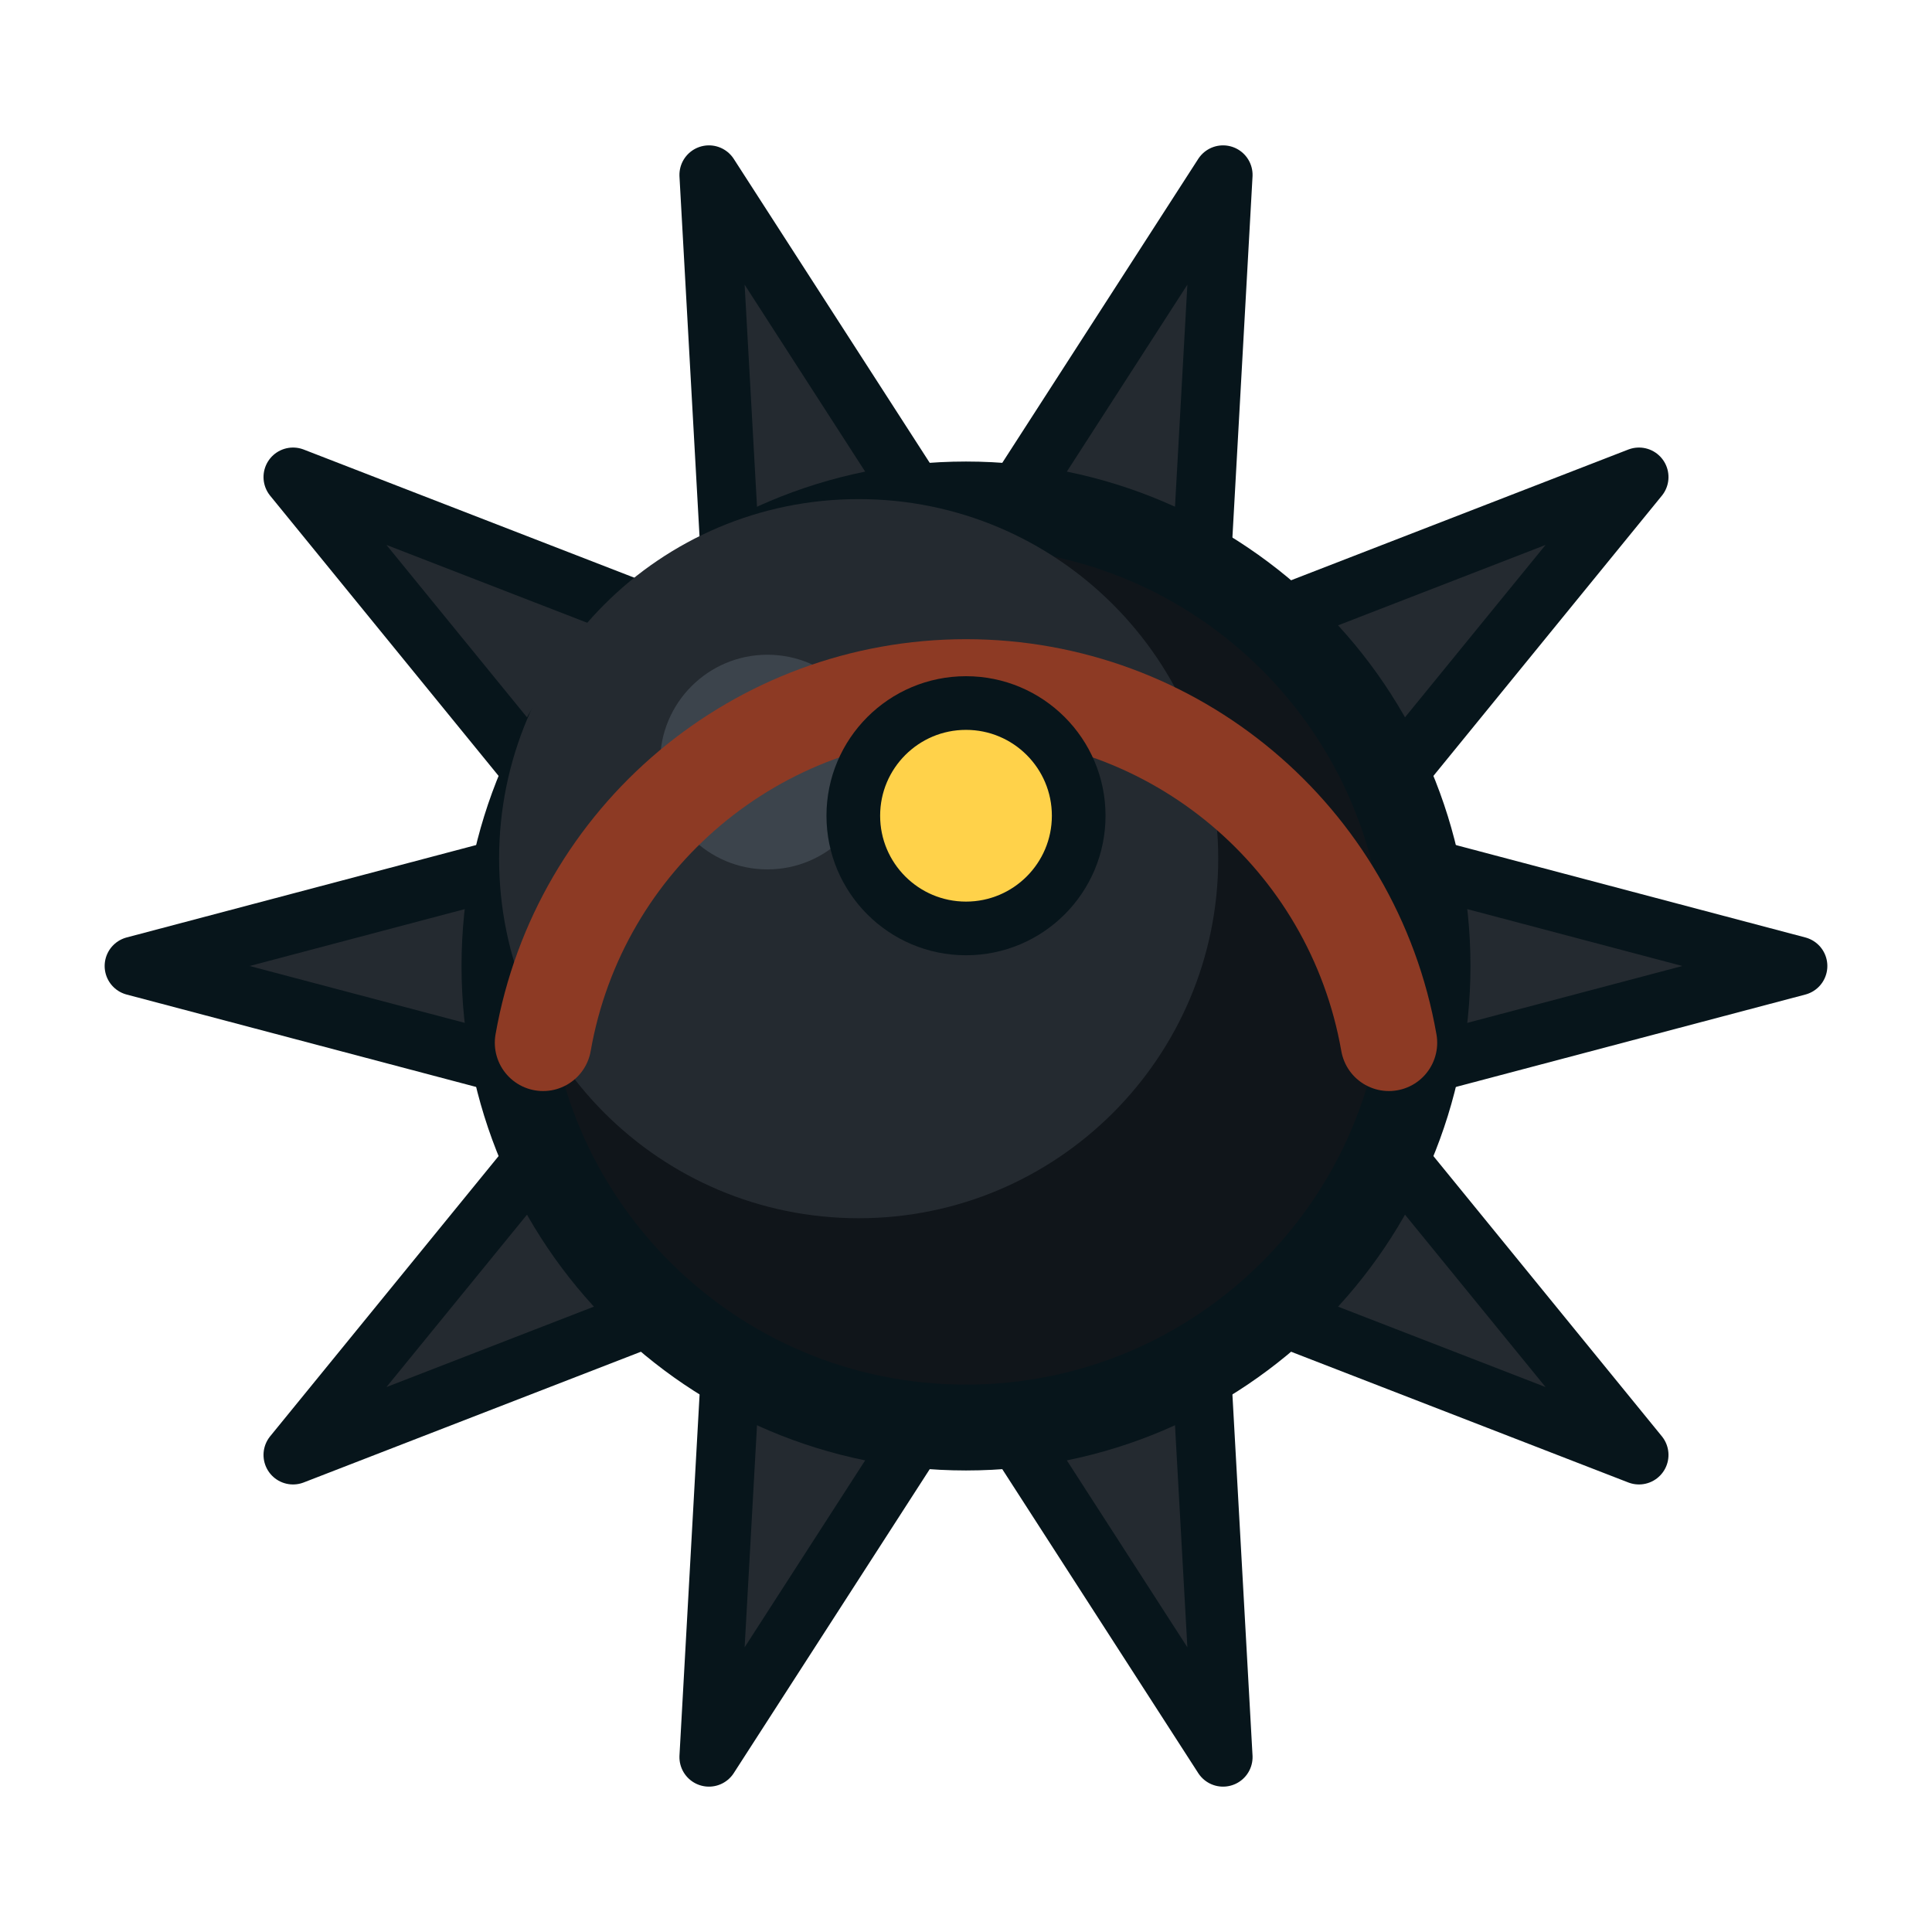
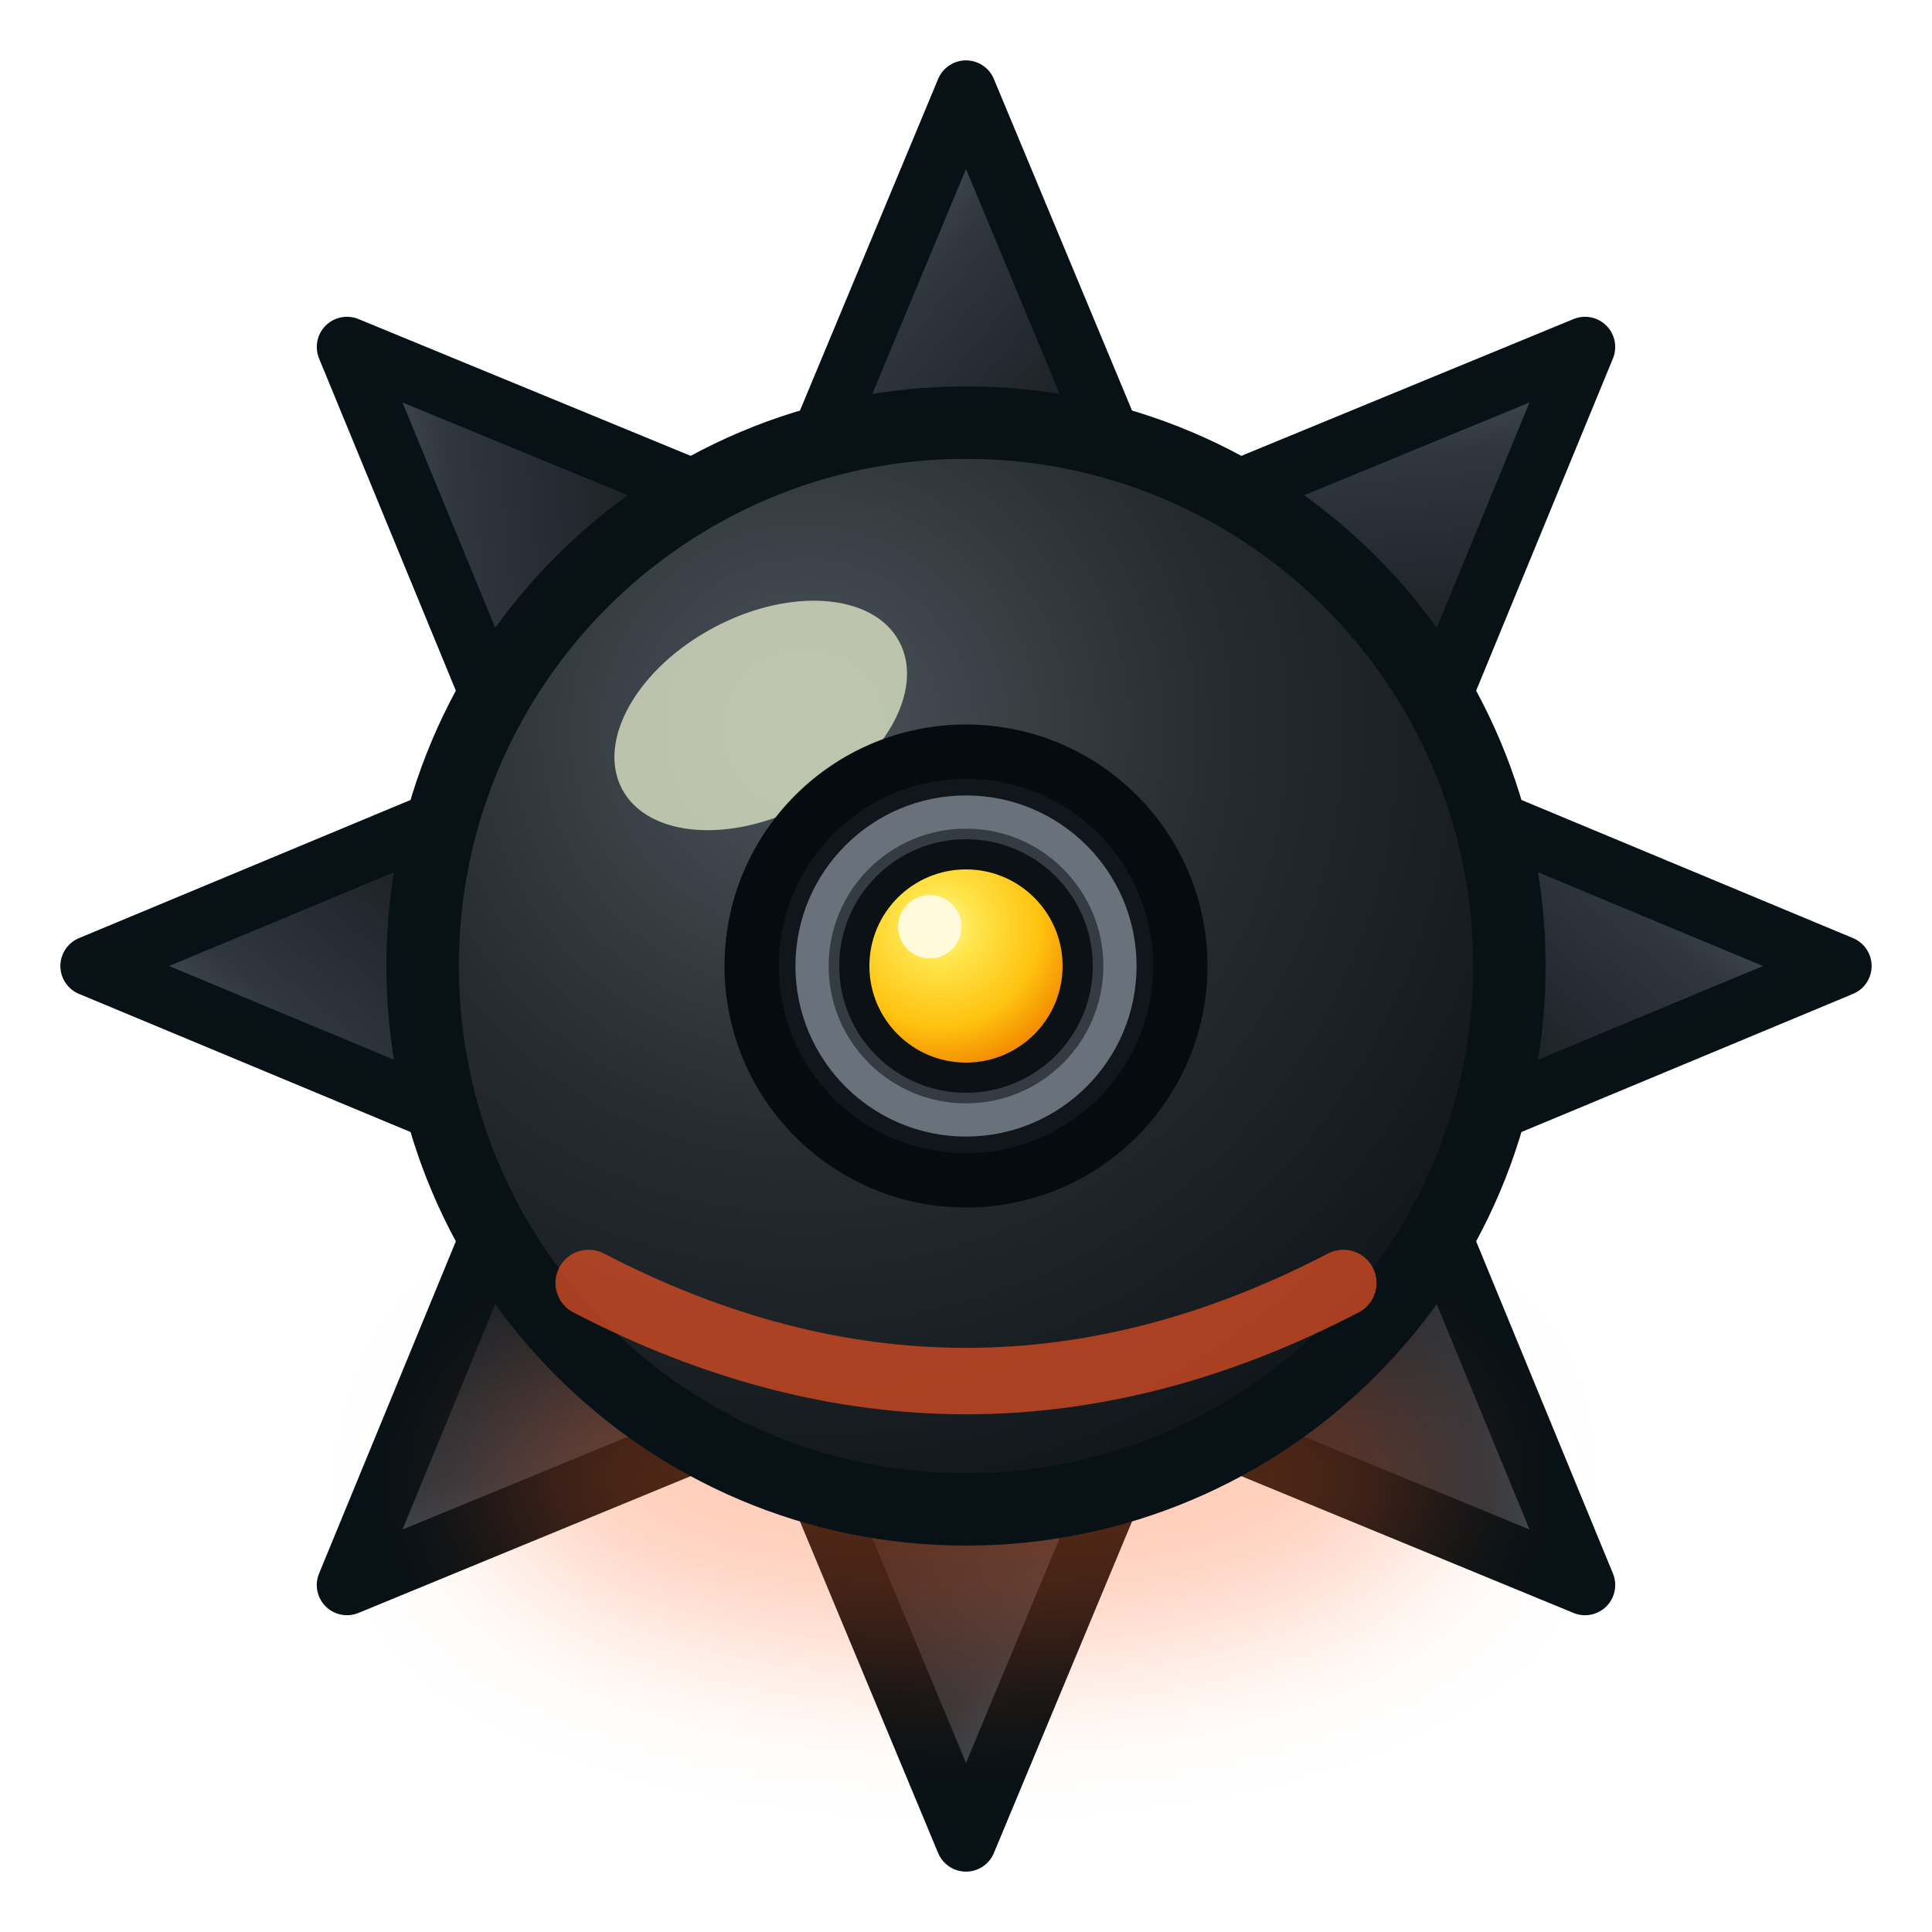
- <svg xmlns="http://www.w3.org/2000/svg" width="36" height="36" viewBox="0 0 36 36">
-   <g transform="translate(18 18)" fill="#242a30" stroke="#07151b" stroke-width="1.1" stroke-linejoin="round">
-     <polygon points="15.5,0 8.39,-1.88 8.39,1.88" />
-     <polygon points="15.5,0 8.39,-1.88 8.39,1.88" transform="rotate(36)" />
-     <polygon points="15.5,0 8.39,-1.88 8.39,1.88" transform="rotate(72)" />
-     <polygon points="15.5,0 8.39,-1.88 8.39,1.88" transform="rotate(108)" />
-     <polygon points="15.5,0 8.39,-1.88 8.39,1.88" transform="rotate(144)" />
-     <polygon points="15.5,0 8.39,-1.88 8.39,1.88" transform="rotate(180)" />
-     <polygon points="15.5,0 8.39,-1.88 8.39,1.88" transform="rotate(216)" />
-     <polygon points="15.5,0 8.39,-1.88 8.39,1.88" transform="rotate(252)" />
-     <polygon points="15.5,0 8.39,-1.88 8.39,1.88" transform="rotate(288)" />
-     <polygon points="15.5,0 8.39,-1.88 8.39,1.88" transform="rotate(324)" />
+ <svg xmlns="http://www.w3.org/2000/svg" width="64" height="64" viewBox="0 0 64 64">
+   <defs>
+     <radialGradient id="body" cx="35%" cy="28%" r="75%">
+       <stop offset="0" stop-color="#4b535a" />
+       <stop offset="0.52" stop-color="#252b30" />
+       <stop offset="1" stop-color="#11161a" />
+     </radialGradient>
+     <linearGradient id="spike" x1="0" y1="0" x2="1" y2="1">
+       <stop offset="0" stop-color="#6b7178" />
+       <stop offset="0.45" stop-color="#30363d" />
+       <stop offset="1" stop-color="#151a20" />
+     </linearGradient>
+     <radialGradient id="core" cx="38%" cy="32%" r="65%">
+       <stop offset="0" stop-color="#fff7a6" />
+       <stop offset="0.25" stop-color="#ffe54b" />
+       <stop offset="0.7" stop-color="#ffc20f" />
+       <stop offset="1" stop-color="#f28a00" />
+     </radialGradient>
+     <filter id="warmGlow" x="-50%" y="-50%" width="200%" height="200%">
+       <feGaussianBlur stdDeviation="2.4" />
+     </filter>
+   </defs>
+   <g transform="translate(32 32)" fill="url(#spike)" stroke="#071116" stroke-width="2" stroke-linejoin="round">
+     <polygon points="0,-29 -5,-17 5,-17" />
+     <polygon points="0,-29 -5,-17 5,-17" transform="rotate(45)" />
+     <polygon points="0,-29 -5,-17 5,-17" transform="rotate(90)" />
+     <polygon points="0,-29 -5,-17 5,-17" transform="rotate(135)" />
+     <polygon points="0,-29 -5,-17 5,-17" transform="rotate(180)" />
+     <polygon points="0,-29 -5,-17 5,-17" transform="rotate(225)" />
+     <polygon points="0,-29 -5,-17 5,-17" transform="rotate(270)" />
+     <polygon points="0,-29 -5,-17 5,-17" transform="rotate(315)" />
  </g>
-   <g transform="translate(18 18)">
-     <circle cx="0" cy="0" r="8.6" fill="#10151a" stroke="#07151b" stroke-width="1.6" />
-     <circle cx="-2" cy="-2" r="6.7" fill="#242a30" />
-     <circle cx="-3.7" cy="-3.8" r="2" fill="#59636d" opacity="0.46" />
-     <path d="M 7.88 1.43 A 8 8 0 0 0 -7.88 1.43" fill="none" stroke="#8d3a24" stroke-width="1.8" stroke-linecap="round" />
-     <circle cx="0" cy="-2.8" r="2.1" fill="#ffd24a" stroke="#07151b" stroke-width="1" />
-   </g>
+   <ellipse cx="32" cy="49" rx="16" ry="6" fill="#ff5a16" opacity="0.30" filter="url(#warmGlow)" />
+   <circle cx="32" cy="32" r="18" fill="url(#body)" stroke="#071116" stroke-width="2.4" />
+   <ellipse cx="25.2" cy="23.7" rx="5.2" ry="3.3" transform="rotate(-28 25.2 23.7)" fill="#dce2c4" opacity="0.8" />
+   <circle cx="32" cy="32" r="7.1" fill="#10161b" stroke="#050b0e" stroke-width="1.8" />
+   <circle cx="32" cy="32" r="5.1" fill="#343b42" stroke="#69717a" stroke-width="1.1" />
+   <circle cx="32" cy="32" r="3.7" fill="url(#core)" stroke="#0b1114" stroke-width="1" />
+   <circle cx="30.8" cy="30.7" r="1.05" fill="#fffbe0" opacity="0.95" />
+   <path d="M19.5 42.5 Q32 49 44.5 42.5" fill="none" stroke="#d44b22" stroke-width="2.2" stroke-linecap="round" opacity="0.78" />
</svg>
